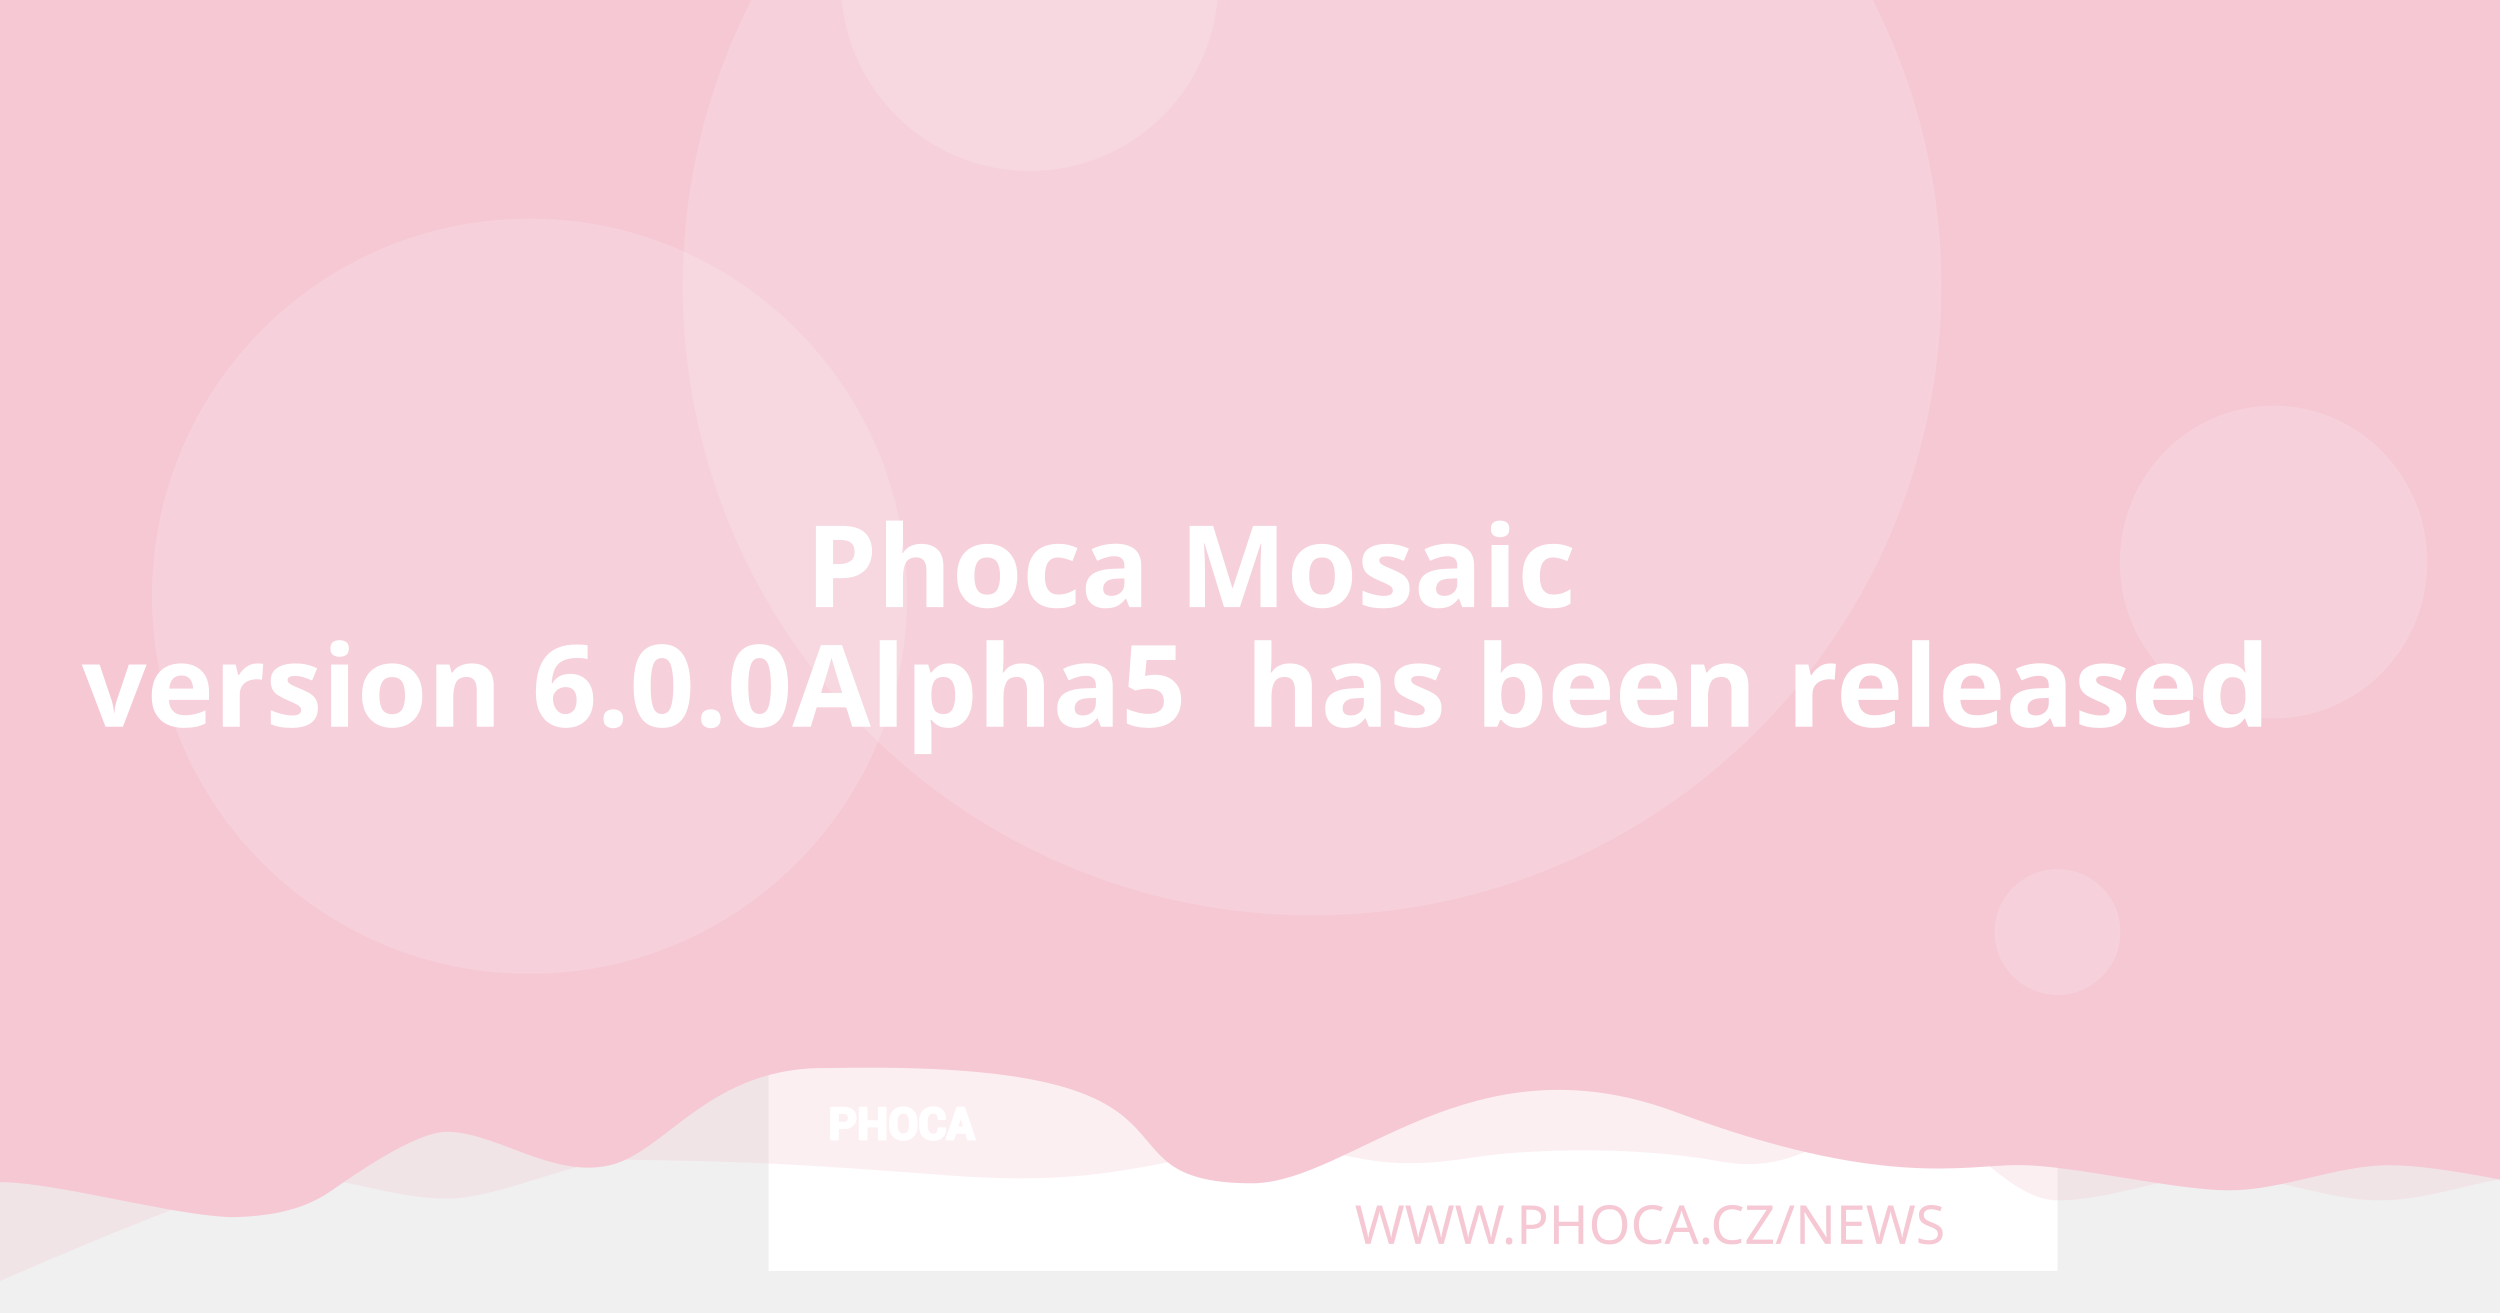
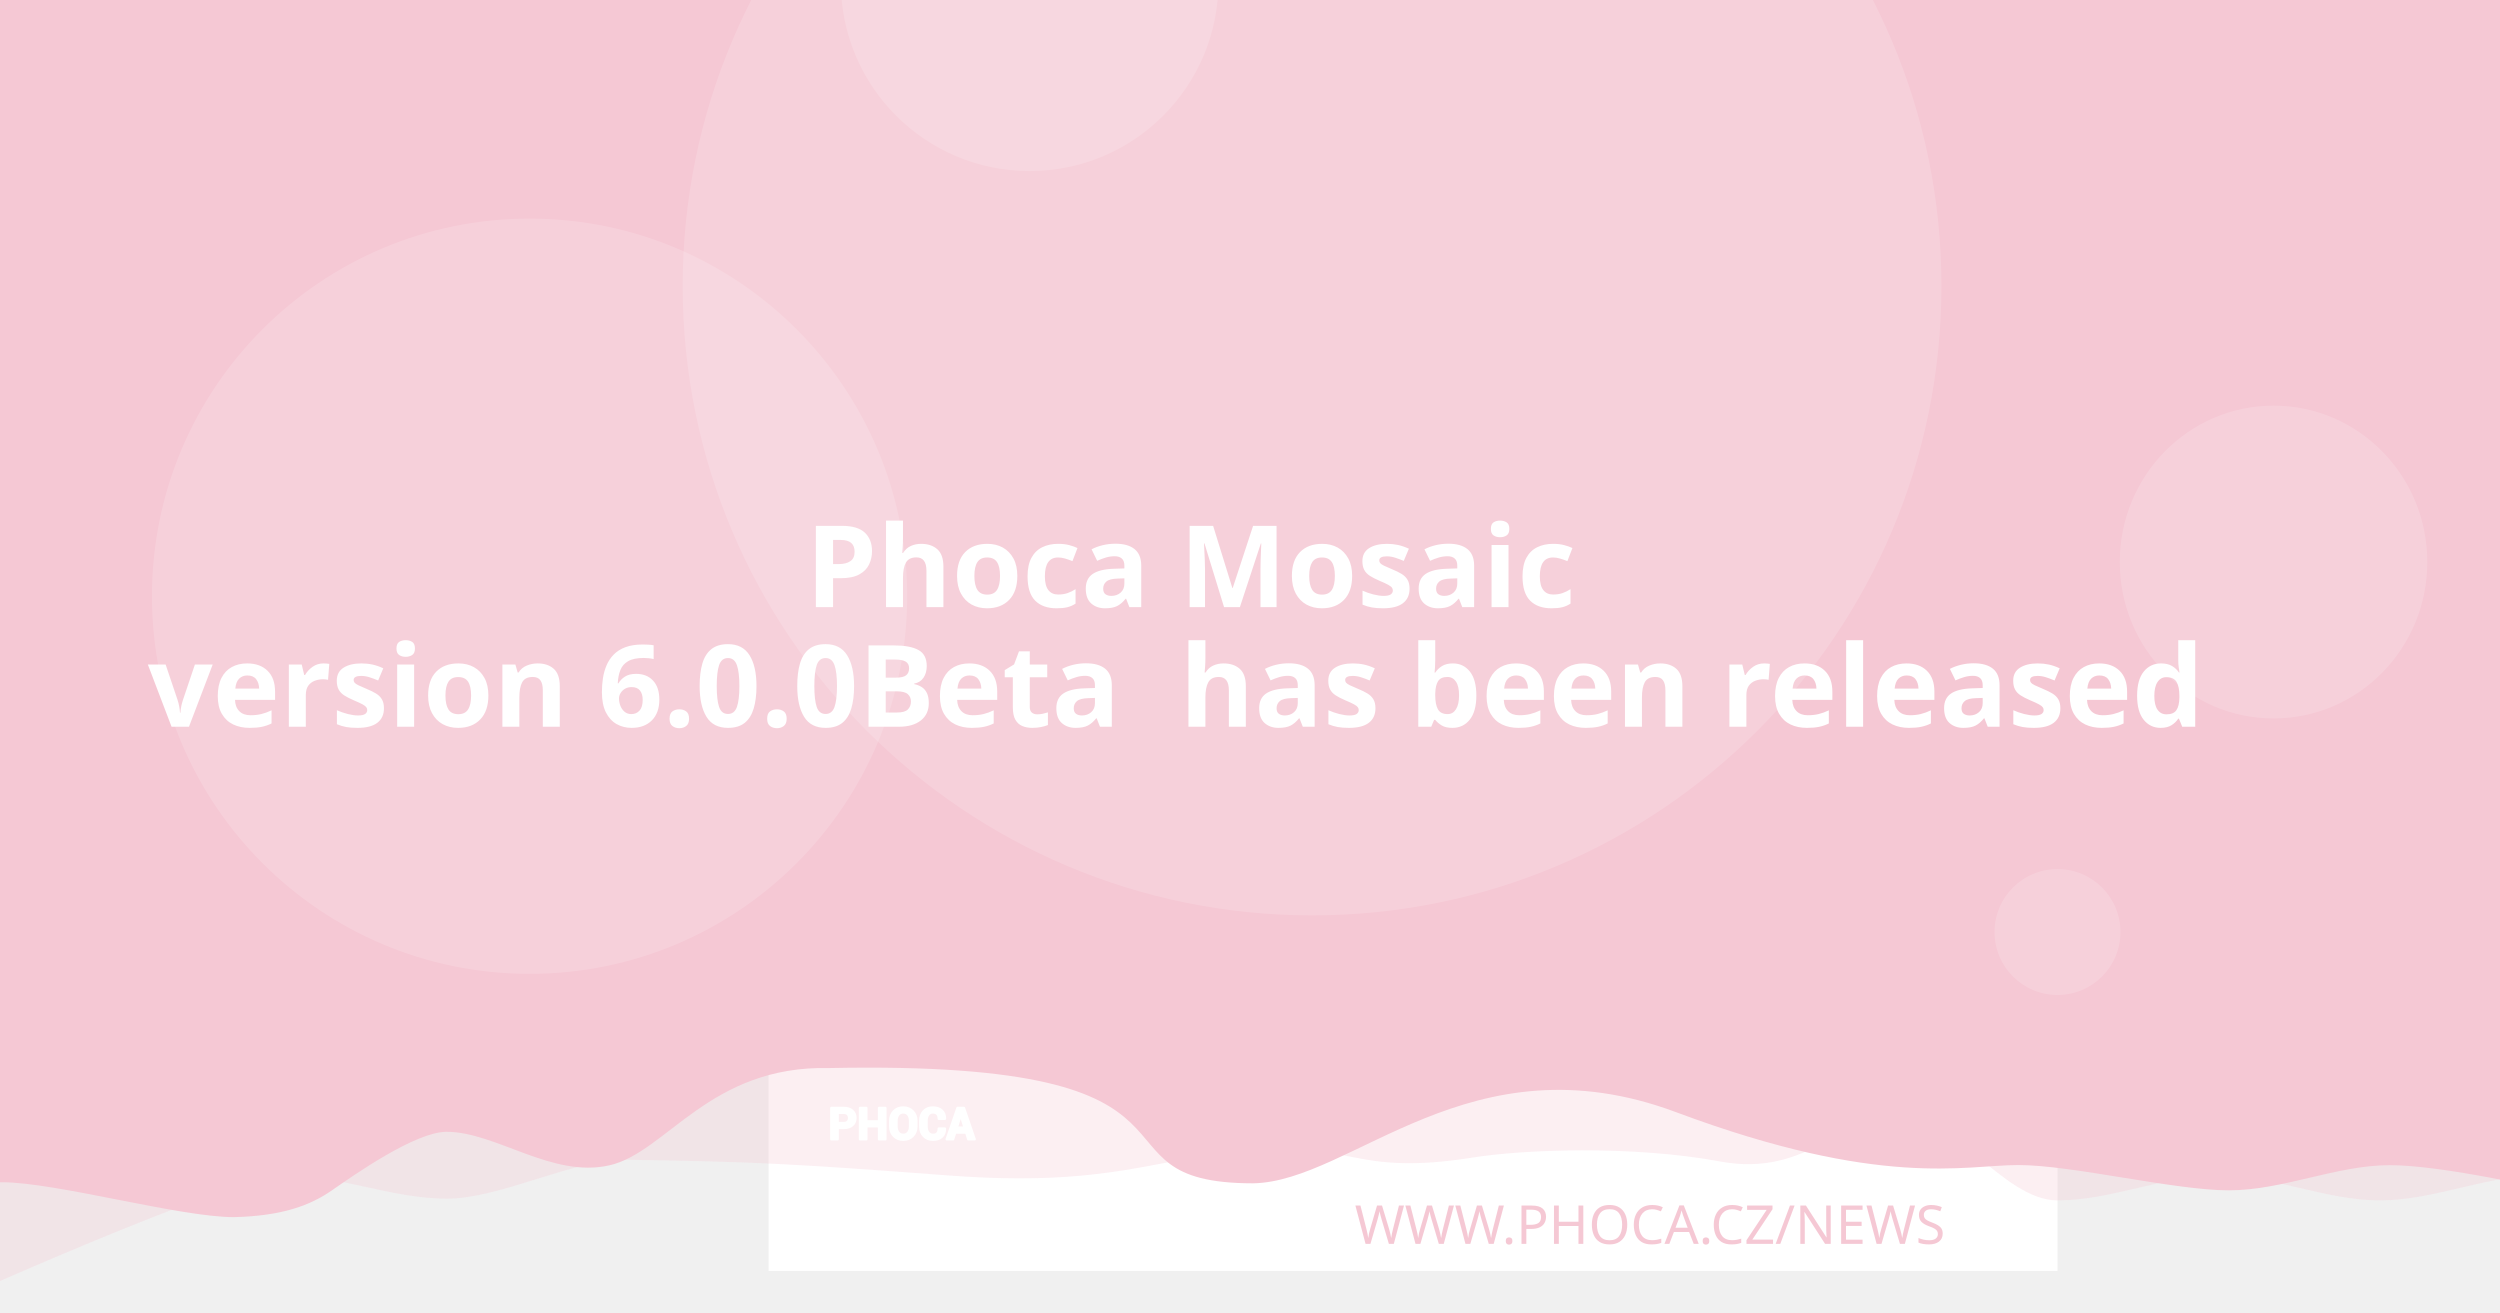
<svg xmlns="http://www.w3.org/2000/svg" version="1.1" viewBox="0 0 1200 630">
  <path d="m20.256 108.52a7.714 7.714 0 0 0-7.714 7.714v97.981a7.714 7.714 0 0 0 7.714 7.714h97.976a7.714 7.714 0 0 0 7.714-7.714v-97.981a7.714 7.714 0 0 0-7.714-7.714zm19.435 19.56c0.714-0.04 1.37 0.151 1.984 0.583 0.613 0.434 1.018 0.978 1.215 1.637l2.918 10.039 56.209-2.948c1.002-0.052 1.838 0.296 2.506 1.04 0.665 0.732 0.929 1.612 0.768 2.627l-4.71 30.132c-0.167 0.89-0.688 1.809-1.557 2.747-0.869 0.95-2.001 1.463-3.38 1.537l-39.707 2.079 3.671 12.389 33.562-1.758c0.878-0.049 1.633 0.215 2.28 0.783 0.632 0.583 0.971 1.312 1.019 2.19 0.046 0.878-0.215 1.633-0.783 2.28-0.583 0.635-1.312 0.974-2.189 1.019l-3.139 0.166 0.166 3.134c0.046 0.881-0.215 1.638-0.798 2.27-0.571 0.647-1.294 0.99-2.175 1.034-0.878 0.046-1.635-0.215-2.27-0.798-0.647-0.571-0.984-1.297-1.03-2.175l-0.166-3.134-18.817 0.979 0.161 3.139c0.046 0.881-0.212 1.638-0.783 2.27-0.583 0.647-1.312 0.988-2.189 1.034-0.878 0.049-1.633-0.215-2.28-0.798-0.635-0.571-0.974-1.297-1.02-2.175l-0.166-3.139-1.944 0.101c-0.753 0.039-1.441-0.135-2.079-0.517-0.623-0.383-1.067-0.764-1.341-1.125l-0.347-0.613-15.769-59.624-3.39 0.176c-0.841 0.046-1.586-0.219-2.245-0.798-0.659-0.571-1.009-1.292-1.055-2.17-0.046-0.881 0.225-1.635 0.824-2.27 0.595-0.647 1.308-0.989 2.149-1.034z" fill="#fff" stroke-width="1.208" style="paint-order:stroke fill markers" />
  <rect x="368.92" y="-8.647" width="618.68" height="618.68" fill="#fff" stroke-linejoin="round" stroke-width="6.042" style="paint-order:stroke fill markers" />
  <g stroke-linejoin="round" stroke-width="6.042">
    <path d="m59.586-3.814h1237.4v580.01s-51.556-12.084-77.334-12.084c-25.778 0-51.244 12.084-77.335 12.084-26.091 0-51.556-12.084-77.334-12.084-25.778 0-51.244 12.084-77.335 12.084-26.091 0-50.615-41.931-76.393-41.931s-43.072 31.169-85.504 23.256-95.293-5.729-119.04-1.869c-57.142 9.103-59.508-8.125-105.57-4.001s-68.78 18.359-145.37 12.602c-76.593-5.757-93.029-6.595-155.54-7.579-25.778 0-59.826 18.693-85.917 18.693-26.091 0-51.556-11.254-77.334-11.254-25.778 0-172.34 66.428-172.34 66.428z" fill="#f5c8d4" opacity=".3" style="paint-order:stroke fill markers" />
    <path d="m-12.915-8.647h1237.4v580.01s-51.556-12.084-77.334-12.084c-25.778 0-51.244 12.084-77.334 12.084-26.091 0-75.228-12.142-101.01-12.142-25.778 0-65.794 11.416-164.41-25.412s-155.37 33.433-202.97 34.185c-85.545-0.05-3.558-59.324-203.25-55.331-57.687-1.357-78.127 40.433-105.69 46.704-27.566 6.271-54.486-16.105-78.151-16.105-14.933 0-44.462 20.77-54.88 28.017-10.418 7.247-23.732 12.357-47.124 12.95-26.091 0-85.565-16.747-111.34-16.747-25.778 0-13.863 3.88-13.863 3.88z" fill="#f5c8d4" style="paint-order:stroke fill markers" />
    <circle cx="629.79" cy="137.28" r="302.09" fill="#fff" opacity=".15" style="paint-order:stroke fill markers" />
  </g>
  <g transform="matrix(.20516 0 0 .20516 127.07 503.01)" fill="#fff">
    <path d="m1340.4 187.13v26.573h-14.698v-73.229h29.182c8.411 0 15.036 2.146 19.865 6.438 4.823 4.292 7.24 9.938 7.24 16.943 0 7.005-2.417 12.635-7.24 16.891-4.828 4.255-11.453 6.385-19.865 6.385zm0-11.328h14.484c4.088 0 7.193-1.115 9.307-3.333 2.109-2.229 3.156-5.062 3.156-8.51 0-3.521-1.047-6.422-3.141-8.724-2.094-2.281-5.203-3.432-9.323-3.432h-14.484z" />
    <path d="m1452 213.7h-14.646v-30.385h-29.865v30.385h-14.698v-73.229h14.698v31.516h29.865v-31.516h14.646z" />
    <path d="m1524.6 183.68c0 8.974-2.833 16.391-8.516 22.26-5.698 5.854-13.078 8.792-22.162 8.792-9.01 0-16.338-2.938-21.969-8.792-5.63-5.87-8.448-13.286-8.448-22.26v-13.188c0-8.943 2.797-16.359 8.411-22.229 5.615-5.885 12.943-8.823 21.953-8.823 9.083 0 16.479 2.938 22.182 8.823 5.698 5.87 8.547 13.286 8.547 22.229zm-14.677-13.323c0-5.734-1.422-10.422-4.276-14.094-2.849-3.656-6.781-5.49-11.776-5.49-4.995 0-8.87 1.818-11.62 5.474-2.745 3.656-4.12 8.344-4.12 14.109v13.323c0 5.818 1.391 10.552 4.172 14.229 2.781 3.656 6.661 5.49 11.62 5.49 5.031 0 8.964-1.833 11.776-5.49 2.818-3.677 4.224-8.412 4.224-14.229z" />
    <path d="m1591.3 188.73 0.104 0.292c0.136 7.875-2.266 14.125-7.208 18.76-4.948 4.635-11.812 6.953-20.599 6.953-8.823 0-15.984-2.833-21.474-8.5-5.495-5.662-8.26-12.943-8.26-21.87v-14.521c0-8.875 2.698-16.151 8.052-21.849 5.375-5.703 12.344-8.552 20.927-8.552 9.042 0 16.115 2.318 21.214 6.969 5.099 4.656 7.588 10.99 7.453 19.005l-0.104 0.292h-14.281c0-4.823-1.151-8.516-3.469-11.089-2.318-2.557-5.922-3.844-10.812-3.844-4.396 0-7.88 1.781-10.458 5.339-2.588 3.568-3.875 8.099-3.875 13.625v14.594c0 5.594 1.354 10.161 4.068 13.729 2.729 3.557 6.386 5.338 11.021 5.338 4.583 0 7.979-1.234 10.177-3.688 2.198-2.474 3.297-6.13 3.297-10.984z" />
    <path d="m1641.2 197.94h-25.698l-4.995 15.76h-14.828l25.198-73.229h15.036l25.094 73.229h-14.828zm-22.094-11.328h18.474l-9.068-28.99h-0.292z" />
  </g>
  <g fill="none" stroke="#fff" stroke-linecap="round" stroke-linejoin="round" stroke-miterlimit="22.926" stroke-width="1.163">
    <path d="m402.06 541.4v5.452h-3.015v-15.024h5.987c1.726 0 3.085 0.44 4.075 1.321 0.989 0.88 1.485 2.039 1.485 3.476 0 1.437-0.496 2.592-1.485 3.465-0.991 0.873-2.35 1.31-4.075 1.31zm0-2.324h2.971c0.839 0 1.476-0.229 1.909-0.684 0.433-0.457 0.648-1.039 0.648-1.746 0-0.722-0.215-1.317-0.644-1.79-0.43-0.468-1.067-0.704-1.913-0.704h-2.971z" />
    <path d="m424.96 546.85h-3.005v-6.234h-6.127v6.234h-3.015v-15.024h3.015v6.466h6.127v-6.466h3.005z" />
    <path d="m439.85 540.69c0 1.841-0.581 3.363-1.747 4.567-1.169 1.201-2.683 1.804-4.547 1.804-1.849 0-3.352-0.603-4.507-1.804-1.155-1.204-1.733-2.726-1.733-4.567v-2.706c0-1.835 0.574-3.356 1.726-4.561 1.152-1.207 2.655-1.81 4.504-1.81 1.863 0 3.381 0.603 4.551 1.81 1.169 1.204 1.753 2.726 1.753 4.561zm-3.011-2.733c0-1.177-0.292-2.138-0.877-2.892-0.584-0.75-1.391-1.126-2.416-1.126-1.025 0-1.82 0.373-2.384 1.123-0.563 0.75-0.845 1.712-0.845 2.895v2.733c0 1.194 0.285 2.165 0.856 2.919 0.571 0.75 1.367 1.126 2.384 1.126 1.032 0 1.839-0.376 2.416-1.126 0.578-0.754 0.867-1.726 0.867-2.919z" />
    <path d="m453.53 541.73 0.021 0.06c0.028 1.616-0.465 2.898-1.479 3.849-1.015 0.951-2.423 1.427-4.226 1.427-1.81 0-3.279-0.581-4.406-1.744-1.127-1.161-1.695-2.655-1.695-4.487v-2.979c0-1.821 0.553-3.313 1.652-4.482 1.103-1.17 2.533-1.754 4.293-1.754 1.855 0 3.306 0.475 4.352 1.43 1.046 0.955 1.557 2.255 1.529 3.899l-0.021 0.06h-2.93c0-0.989-0.236-1.747-0.712-2.275-0.475-0.525-1.215-0.789-2.218-0.789-0.902 0-1.617 0.365-2.146 1.095-0.531 0.732-0.795 1.662-0.795 2.795v2.994c0 1.148 0.278 2.085 0.835 2.817 0.56 0.73 1.31 1.095 2.261 1.095 0.94 0 1.637-0.253 2.088-0.757 0.451-0.508 0.676-1.258 0.676-2.253z" />
    <path d="m463.77 543.62h-5.272l-1.025 3.233h-3.042l5.17-15.024h3.085l5.148 15.024h-3.042zm-4.533-2.324h3.79l-1.86-5.947h-0.06z" />
  </g>
  <text x="953.817" y="597.071" fill="#f5c8d4" font-family="sans-serif" font-size="25.778px" stroke-width="1.208" style="line-height:1.25" xml:space="preserve">
    <tspan x="953.817" y="597.071" fill="#f5c8d4" font-family="Montserrat" font-size="25.778px" font-weight="300" stroke-width="1.208" text-align="end" text-anchor="end">WWW.PHOCA.CZ/NEWS</tspan>
  </text>
  <text x="600" y="234.034" fill="#ffffff" font-family="Rubik" font-size="54.666px" font-weight="600" stroke-width="1.577" style="line-height:1.05" xml:space="preserve">
    <tspan x="600" y="234.034" text-align="center" text-anchor="middle" />
    <tspan x="600" y="291.433" font-size="54.666px" text-align="center" text-anchor="middle"> Phoca Mosaic</tspan>
-     <tspan x="600" y="348.833" font-size="54.666px" text-align="center" text-anchor="middle">version 6.0.0Alpha5
+     <tspan x="600" y="348.833" font-size="54.666px" text-align="center" text-anchor="middle">version 6.0.0Beta
 has been released</tspan>
    <tspan x="600" y="406.232" font-size="54.666px" />
  </text>
  <g fill="#fff" stroke-linejoin="round">
    <circle cx="254.2" cy="286.19" r="181.25" opacity=".15" stroke-width="6.042" style="paint-order:stroke fill markers" />
    <circle cx="494.23" cy="-8.506" r="90.626" opacity=".15" stroke-width="6.042" style="paint-order:stroke fill markers" />
    <ellipse cx="1091.3" cy="269.78" rx="73.793" ry="75.059" opacity=".15" stroke-width="7.442" style="paint-order:stroke fill markers" />
    <circle cx="987.6" cy="447.37" r="30.209" opacity=".15" stroke-width="6.042" style="paint-order:stroke fill markers" />
  </g>
</svg>
